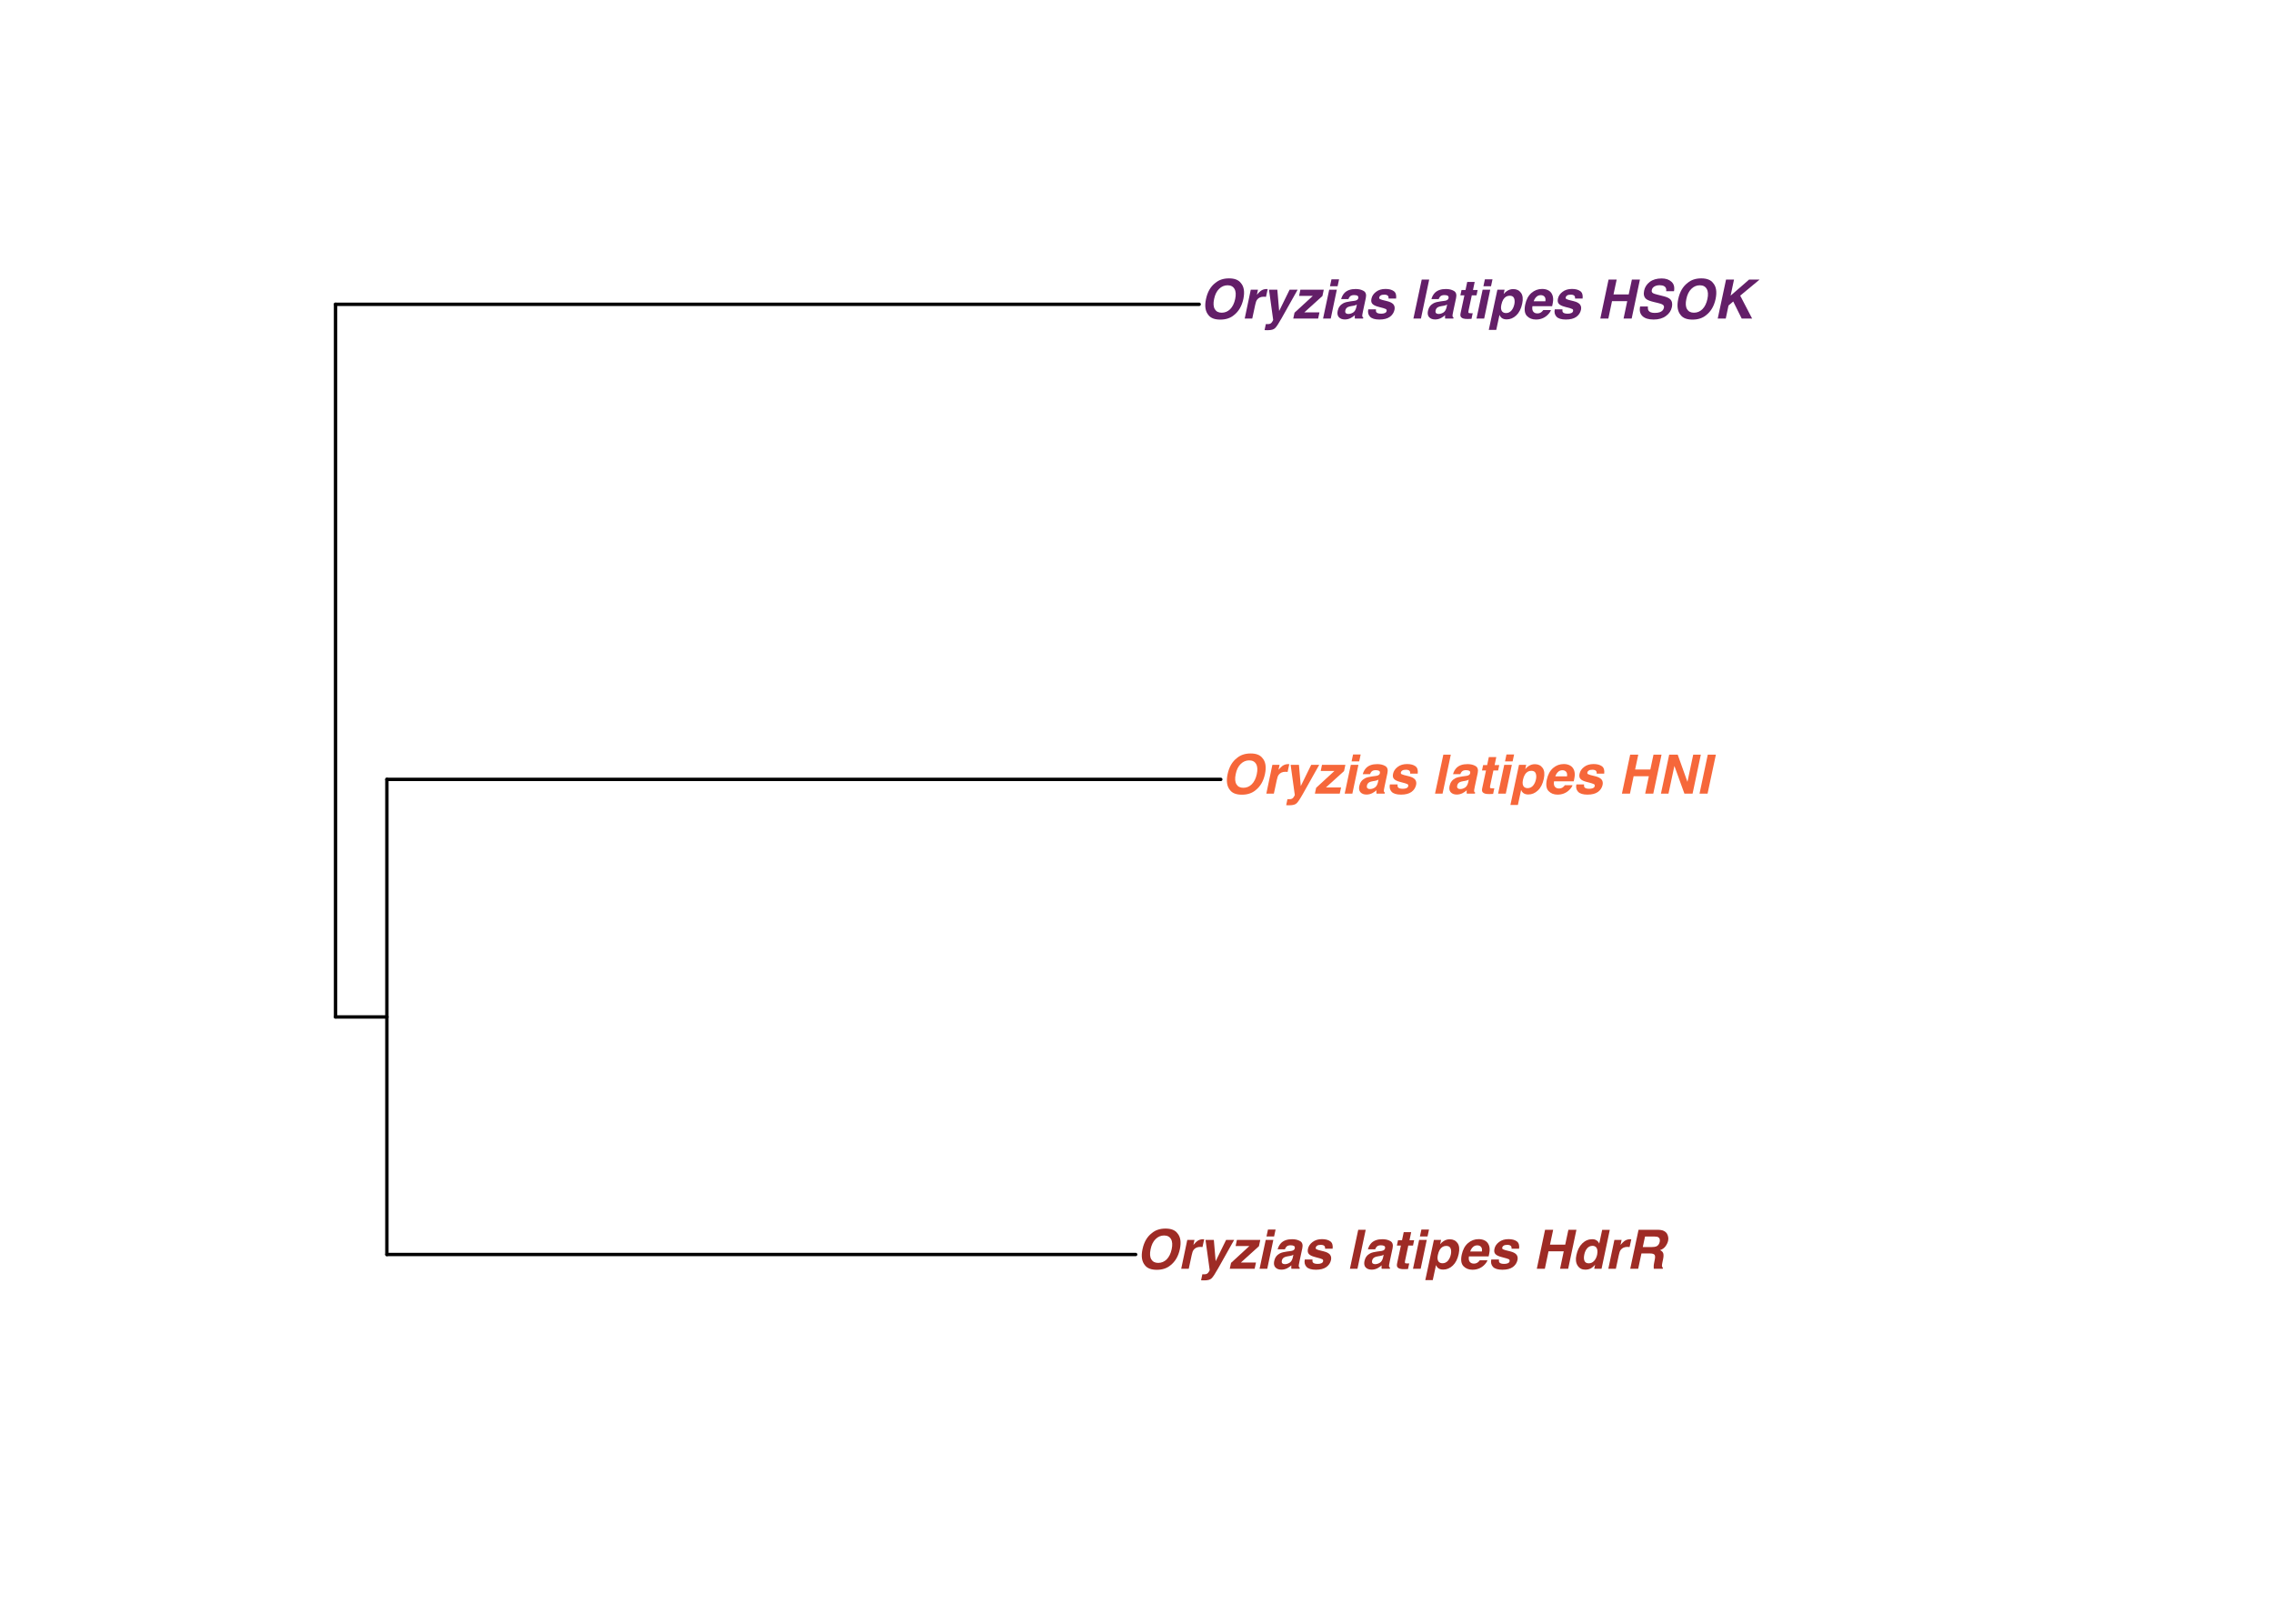
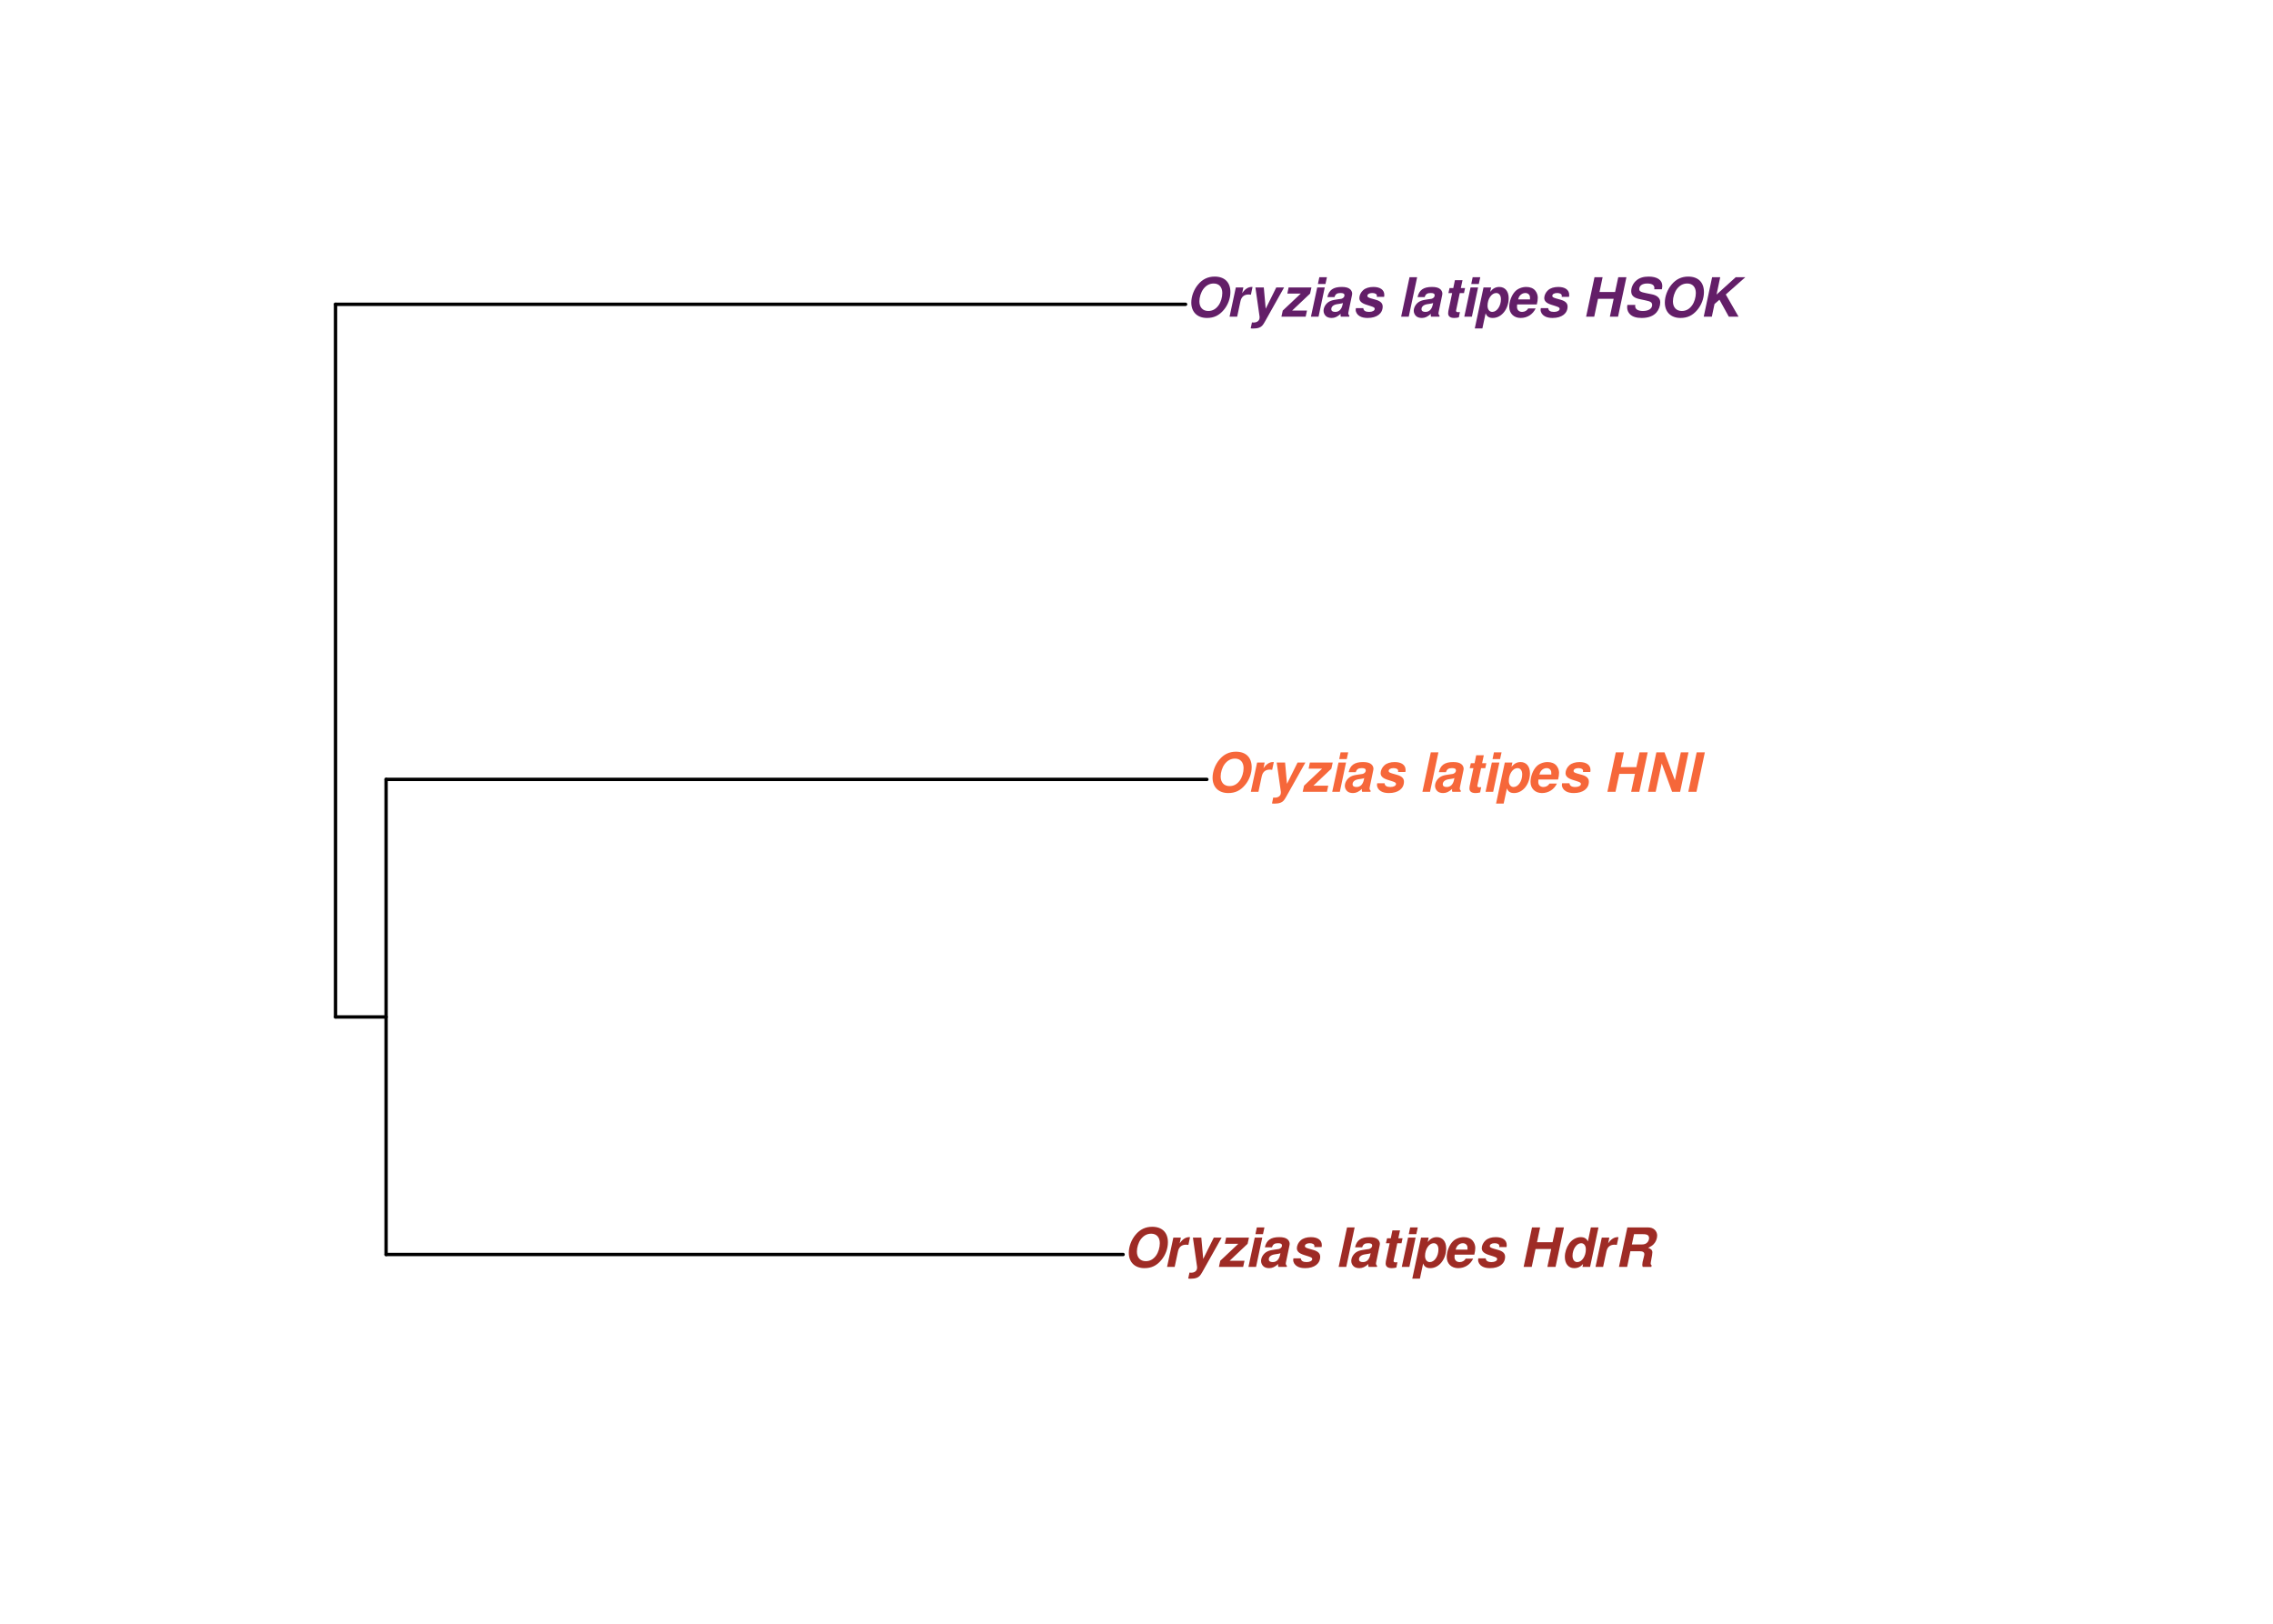
<svg xmlns="http://www.w3.org/2000/svg" xmlns:xlink="http://www.w3.org/1999/xlink" width="504pt" height="360pt" viewBox="0 0 504 360" version="1.1">
  <defs>
    <g>
      <symbol overflow="visible" id="glyph0-0">
-         <path style="stroke:none;" d="M 0.906 0 L 0.906 -8.641 L 7.859 -8.641 L 7.859 0 Z M 6.781 -1.078 L 6.781 -7.562 L 1.984 -7.562 L 1.984 -1.078 Z M 6.781 -1.078 " />
+         <path style="stroke:none;" d="" />
      </symbol>
      <symbol overflow="visible" id="glyph0-1">
-         <path style="stroke:none;" d="M 7.984 -4.328 C 8.191 -5.297 8.141 -6.047 7.828 -6.578 C 7.523 -7.109 7.016 -7.375 6.297 -7.375 C 5.586 -7.375 4.961 -7.109 4.422 -6.578 C 3.879 -6.055 3.508 -5.305 3.312 -4.328 C 3.102 -3.359 3.156 -2.609 3.469 -2.078 C 3.781 -1.555 4.289 -1.297 5 -1.297 C 5.719 -1.297 6.344 -1.555 6.875 -2.078 C 7.406 -2.609 7.773 -3.359 7.984 -4.328 Z M 7.719 -0.766 C 6.926 -0.098 5.914 0.234 4.688 0.234 C 3.445 0.234 2.57 -0.098 2.062 -0.766 C 1.363 -1.586 1.18 -2.773 1.516 -4.328 C 1.848 -5.91 2.535 -7.098 3.578 -7.891 C 4.367 -8.566 5.383 -8.906 6.625 -8.906 C 7.852 -8.906 8.723 -8.566 9.234 -7.891 C 9.941 -7.098 10.129 -5.91 9.797 -4.328 C 9.461 -2.773 8.77 -1.586 7.719 -0.766 Z M 7.719 -0.766 " />
+         <path style="stroke:none;" d="M 6.453 -8.891 C 4.969 -8.891 3.75 -8.312 2.766 -7.125 C 1.844 -6.031 1.266 -4.516 1.266 -3.125 C 1.266 -1.031 2.609 0.281 4.734 0.281 C 6.281 0.281 7.422 -0.266 8.453 -1.484 C 9.391 -2.578 9.938 -4.047 9.938 -5.453 C 9.938 -7.625 8.656 -8.891 6.453 -8.891 Z M 6.234 -7.359 C 7.422 -7.359 8.141 -6.562 8.141 -5.25 C 8.141 -4.297 7.828 -3.234 7.312 -2.516 C 6.703 -1.672 5.953 -1.266 5.031 -1.266 C 3.812 -1.266 3.062 -2.078 3.062 -3.391 C 3.062 -4.312 3.391 -5.375 3.922 -6.109 C 4.531 -6.922 5.297 -7.359 6.234 -7.359 Z M 6.234 -7.359 " />
      </symbol>
      <symbol overflow="visible" id="glyph0-2">
-         <path style="stroke:none;" d="M 5.859 -6.531 L 5.484 -4.812 C 5.391 -4.82 5.301 -4.828 5.219 -4.828 C 5.133 -4.836 5.066 -4.844 5.016 -4.844 C 4.348 -4.844 3.848 -4.625 3.516 -4.188 C 3.336 -3.945 3.195 -3.566 3.094 -3.047 L 2.438 0 L 0.766 0 L 2.109 -6.391 L 3.703 -6.391 L 3.469 -5.281 C 3.82 -5.695 4.109 -5.984 4.328 -6.141 C 4.703 -6.41 5.141 -6.547 5.641 -6.547 C 5.672 -6.547 5.695 -6.539 5.719 -6.531 C 5.738 -6.531 5.785 -6.531 5.859 -6.531 Z M 5.859 -6.531 " />
+         <path style="stroke:none;" d="M 2.141 -6.484 L 0.75 0 L 2.438 0 L 3.172 -3.438 C 3.391 -4.422 3.984 -4.922 4.984 -4.922 C 5.156 -4.922 5.266 -4.906 5.484 -4.875 L 5.844 -6.578 C 5.75 -6.594 5.719 -6.594 5.641 -6.594 C 4.859 -6.594 4.109 -6.078 3.547 -5.203 L 3.812 -6.484 Z M 2.141 -6.484 " />
      </symbol>
      <symbol overflow="visible" id="glyph0-3">
-         <path style="stroke:none;" d="M 0.781 1.219 L 0.984 1.234 C 1.141 1.242 1.297 1.238 1.453 1.219 C 1.609 1.195 1.742 1.148 1.859 1.078 C 1.973 1.016 2.094 0.879 2.219 0.672 C 2.352 0.461 2.414 0.332 2.406 0.281 L 1.484 -6.391 L 3.328 -6.391 L 3.734 -1.672 L 6.047 -6.391 L 7.828 -6.391 L 4.297 -0.109 C 3.617 1.109 3.125 1.859 2.812 2.141 C 2.508 2.43 1.988 2.578 1.25 2.578 C 1.102 2.578 0.984 2.578 0.891 2.578 C 0.797 2.578 0.664 2.57 0.5 2.562 Z M 0.781 1.219 " />
+         <path style="stroke:none;" d="M 6.109 -6.484 L 3.766 -1.766 L 3.344 -6.484 L 1.484 -6.484 L 2.406 0 L 2.406 0.188 C 2.406 0.859 1.891 1.297 1.062 1.297 C 0.906 1.297 0.859 1.297 0.719 1.266 L 0.438 2.578 C 0.594 2.609 0.734 2.625 0.969 2.625 C 1.516 2.625 1.953 2.562 2.328 2.422 C 2.844 2.219 3.109 1.953 3.547 1.172 L 7.844 -6.484 Z M 6.109 -6.484 " />
      </symbol>
      <symbol overflow="visible" id="glyph0-4">
-         <path style="stroke:none;" d="M 1.484 -5.031 L 1.766 -6.391 L 6.953 -6.391 L 6.656 -5 L 2.641 -1.375 L 6 -1.375 L 5.703 0 L 0.188 0 L 0.469 -1.297 L 4.531 -5.031 Z M 1.484 -5.031 " />
+         <path style="stroke:none;" d="M 6.906 -6.484 L 1.844 -6.484 L 1.562 -5.125 L 4.547 -5.125 L 0.547 -1.359 L 0.25 0 L 5.625 0 L 5.922 -1.359 L 2.625 -1.359 L 6.609 -5.125 Z M 6.906 -6.484 " />
      </symbol>
      <symbol overflow="visible" id="glyph0-5">
-         <path style="stroke:none;" d="M 4.016 -7.156 L 2.328 -7.156 L 2.656 -8.688 L 4.344 -8.688 Z M 2.156 -6.391 L 3.844 -6.391 L 2.5 0 L 0.797 0 Z M 2.156 -6.391 " />
+         <path style="stroke:none;" d="M 3.859 -6.484 L 2.188 -6.484 L 0.797 0 L 2.484 0 Z M 4.344 -8.75 L 2.656 -8.75 L 2.344 -7.25 L 4.016 -7.25 Z M 4.344 -8.75 " />
      </symbol>
      <symbol overflow="visible" id="glyph0-6">
-         <path style="stroke:none;" d="M 4.953 -3.109 C 4.836 -3.035 4.723 -2.977 4.609 -2.938 C 4.492 -2.906 4.336 -2.867 4.141 -2.828 L 3.75 -2.766 C 3.383 -2.703 3.113 -2.625 2.938 -2.531 C 2.656 -2.375 2.477 -2.141 2.406 -1.828 C 2.344 -1.535 2.375 -1.328 2.5 -1.203 C 2.633 -1.078 2.816 -1.016 3.047 -1.016 C 3.41 -1.016 3.766 -1.117 4.109 -1.328 C 4.453 -1.535 4.691 -1.922 4.828 -2.484 Z M 4.109 -3.891 C 4.43 -3.922 4.664 -3.969 4.812 -4.031 C 5.062 -4.133 5.211 -4.289 5.266 -4.5 C 5.316 -4.77 5.258 -4.953 5.094 -5.047 C 4.938 -5.148 4.688 -5.203 4.344 -5.203 C 3.945 -5.203 3.645 -5.102 3.438 -4.906 C 3.289 -4.758 3.172 -4.562 3.078 -4.312 L 1.469 -4.312 C 1.625 -4.875 1.879 -5.336 2.234 -5.703 C 2.797 -6.266 3.613 -6.547 4.688 -6.547 C 5.383 -6.547 5.973 -6.406 6.453 -6.125 C 6.941 -5.844 7.102 -5.316 6.938 -4.547 L 6.312 -1.625 C 6.27 -1.414 6.223 -1.172 6.172 -0.891 C 6.141 -0.672 6.141 -0.52 6.172 -0.438 C 6.211 -0.363 6.281 -0.301 6.375 -0.25 L 6.328 0 L 4.516 0 C 4.492 -0.125 4.484 -0.242 4.484 -0.359 C 4.484 -0.473 4.492 -0.602 4.516 -0.75 C 4.234 -0.5 3.926 -0.285 3.594 -0.109 C 3.188 0.098 2.754 0.203 2.297 0.203 C 1.723 0.203 1.281 0.035 0.969 -0.297 C 0.664 -0.629 0.578 -1.098 0.703 -1.703 C 0.867 -2.484 1.289 -3.051 1.969 -3.406 C 2.344 -3.594 2.863 -3.727 3.531 -3.812 Z M 4.109 -3.891 " />
+         <path style="stroke:none;" d="M 6.328 -0.203 C 6.141 -0.406 6.078 -0.562 6.078 -0.75 C 6.078 -0.812 6.078 -0.906 6.109 -1 L 6.859 -4.594 C 6.906 -4.812 6.938 -4.984 6.938 -5.141 C 6.938 -5.484 6.734 -5.906 6.438 -6.125 C 6.062 -6.438 5.484 -6.594 4.625 -6.594 C 2.75 -6.594 1.781 -5.906 1.438 -4.344 L 3.016 -4.344 C 3.219 -5 3.578 -5.25 4.359 -5.25 C 4.969 -5.25 5.234 -5.094 5.234 -4.734 C 5.234 -4.469 5.062 -4.219 4.828 -4.094 C 4.578 -3.953 4.578 -3.953 3.719 -3.844 L 3.031 -3.734 C 2.453 -3.641 2 -3.469 1.625 -3.203 C 1 -2.75 0.594 -2.016 0.594 -1.297 C 0.594 -0.844 0.812 -0.391 1.156 -0.094 C 1.469 0.156 1.875 0.281 2.406 0.281 C 3.078 0.281 3.672 0.016 4.391 -0.641 C 4.359 -0.469 4.359 -0.406 4.359 -0.328 C 4.359 -0.203 4.375 -0.125 4.438 0 L 6.281 0 Z M 4.797 -2.609 C 4.578 -1.625 4.016 -1.062 3.188 -1.062 C 2.609 -1.062 2.312 -1.266 2.312 -1.672 C 2.312 -2.234 2.766 -2.625 3.547 -2.766 L 4.141 -2.859 L 4.328 -2.891 C 4.453 -2.922 4.531 -2.922 4.578 -2.938 C 4.719 -2.969 4.75 -2.969 4.891 -3.062 Z M 4.797 -2.609 " />
      </symbol>
      <symbol overflow="visible" id="glyph0-7">
-         <path style="stroke:none;" d="M 2.516 -2.047 C 2.484 -1.742 2.516 -1.531 2.609 -1.406 C 2.766 -1.188 3.125 -1.078 3.688 -1.078 C 4.008 -1.078 4.273 -1.125 4.484 -1.219 C 4.703 -1.312 4.832 -1.457 4.875 -1.656 C 4.914 -1.844 4.867 -1.988 4.734 -2.094 C 4.598 -2.188 4.051 -2.352 3.094 -2.594 C 2.414 -2.77 1.957 -2.992 1.719 -3.266 C 1.477 -3.523 1.41 -3.906 1.516 -4.406 C 1.641 -5 1.977 -5.504 2.531 -5.922 C 3.082 -6.348 3.781 -6.562 4.625 -6.562 C 5.414 -6.562 6.031 -6.398 6.469 -6.078 C 6.906 -5.766 7.078 -5.219 6.984 -4.438 L 5.312 -4.438 C 5.332 -4.656 5.305 -4.828 5.234 -4.953 C 5.098 -5.18 4.812 -5.297 4.375 -5.297 C 4.008 -5.297 3.738 -5.238 3.562 -5.125 C 3.383 -5.008 3.281 -4.875 3.25 -4.719 C 3.207 -4.531 3.258 -4.395 3.406 -4.312 C 3.551 -4.219 4.098 -4.062 5.047 -3.844 C 5.672 -3.688 6.117 -3.453 6.391 -3.141 C 6.648 -2.816 6.727 -2.414 6.625 -1.938 C 6.488 -1.301 6.145 -0.781 5.594 -0.375 C 5.039 0.02 4.27 0.219 3.281 0.219 C 2.281 0.219 1.582 0.004 1.188 -0.422 C 0.801 -0.848 0.676 -1.391 0.812 -2.047 Z M 2.516 -2.047 " />
+         <path style="stroke:none;" d="M 7.016 -4.391 C 7.062 -4.609 7.062 -4.703 7.062 -4.844 C 7.062 -5.938 6.156 -6.594 4.641 -6.594 C 3.703 -6.594 2.891 -6.344 2.375 -5.875 C 1.859 -5.422 1.531 -4.734 1.531 -4.141 C 1.531 -3.453 2.016 -3 3.078 -2.656 L 4.016 -2.359 C 4.781 -2.109 4.938 -2 4.938 -1.734 C 4.938 -1.344 4.422 -1.062 3.688 -1.062 C 2.875 -1.062 2.453 -1.344 2.406 -1.891 L 0.766 -1.891 C 0.734 -1.719 0.719 -1.625 0.719 -1.531 C 0.719 -0.984 1.062 -0.422 1.594 -0.125 C 2.062 0.156 2.625 0.281 3.375 0.281 C 5.406 0.281 6.703 -0.703 6.703 -2.25 C 6.703 -2.969 6.234 -3.438 5.25 -3.734 L 4.094 -4.062 C 3.484 -4.25 3.312 -4.375 3.312 -4.609 C 3.312 -4.984 3.734 -5.25 4.375 -5.25 C 5.031 -5.25 5.422 -5.016 5.422 -4.625 C 5.422 -4.547 5.406 -4.5 5.391 -4.391 Z M 7.016 -4.391 " />
      </symbol>
      <symbol overflow="visible" id="glyph0-8">
        <path style="stroke:none;" d="" />
      </symbol>
      <symbol overflow="visible" id="glyph0-9">
-         <path style="stroke:none;" d="M 2.484 0 L 0.812 0 L 2.656 -8.641 L 4.312 -8.641 Z M 2.484 0 " />
+         <path style="stroke:none;" d="M 4.344 -8.75 L 2.656 -8.75 L 0.797 0 L 2.484 0 Z M 4.344 -8.75 " />
      </symbol>
      <symbol overflow="visible" id="glyph0-10">
-         <path style="stroke:none;" d="M 1.219 -5.141 L 1.469 -6.328 L 2.359 -6.328 L 2.734 -8.109 L 4.391 -8.109 L 4.016 -6.328 L 5.047 -6.328 L 4.797 -5.141 L 3.75 -5.141 L 3.031 -1.766 C 2.977 -1.504 2.977 -1.336 3.031 -1.266 C 3.082 -1.203 3.281 -1.172 3.625 -1.172 C 3.676 -1.172 3.727 -1.172 3.781 -1.172 C 3.844 -1.18 3.898 -1.188 3.953 -1.188 L 3.688 0.062 L 2.891 0.094 C 2.098 0.113 1.586 -0.023 1.359 -0.328 C 1.211 -0.516 1.18 -0.805 1.266 -1.203 L 2.109 -5.141 Z M 1.219 -5.141 " />
+         <path style="stroke:none;" d="M 4.969 -6.344 L 4.031 -6.344 L 4.406 -8.094 L 2.719 -8.094 L 2.359 -6.344 L 1.531 -6.344 L 1.281 -5.234 L 2.109 -5.234 L 1.266 -1.25 C 1.234 -1.078 1.219 -0.906 1.219 -0.75 C 1.219 -0.078 1.688 0.281 2.562 0.281 C 2.969 0.281 3.25 0.234 3.594 0.141 L 3.828 -1.031 C 3.656 -1.016 3.562 -1 3.438 -1 C 3.141 -1 2.969 -1.109 2.969 -1.297 C 2.969 -1.344 3 -1.5 3.047 -1.703 L 3.797 -5.234 L 4.734 -5.234 Z M 4.969 -6.344 " />
      </symbol>
      <symbol overflow="visible" id="glyph0-11">
-         <path style="stroke:none;" d="M 4.828 -5.062 C 4.223 -5.062 3.742 -4.773 3.391 -4.203 C 3.211 -3.898 3.07 -3.516 2.969 -3.047 C 2.812 -2.305 2.898 -1.785 3.234 -1.484 C 3.43 -1.305 3.691 -1.219 4.016 -1.219 C 4.473 -1.219 4.863 -1.395 5.188 -1.75 C 5.508 -2.113 5.734 -2.594 5.859 -3.188 C 5.961 -3.688 5.941 -4.125 5.797 -4.5 C 5.648 -4.875 5.328 -5.062 4.828 -5.062 Z M 7.594 -3.281 C 7.352 -2.156 6.914 -1.297 6.281 -0.703 C 5.656 -0.109 4.945 0.188 4.156 0.188 C 3.645 0.188 3.25 0.055 2.969 -0.203 C 2.812 -0.336 2.676 -0.539 2.562 -0.812 L 1.844 2.516 L 0.188 2.516 L 2.094 -6.391 L 3.688 -6.391 L 3.484 -5.438 C 3.723 -5.719 3.961 -5.938 4.203 -6.094 C 4.629 -6.383 5.098 -6.531 5.609 -6.531 C 6.359 -6.531 6.93 -6.254 7.328 -5.703 C 7.734 -5.148 7.82 -4.344 7.594 -3.281 Z M 7.594 -3.281 " />
+         <path style="stroke:none;" d="M 3.75 -6.484 L 2.062 -6.484 L 0.125 2.609 L 1.812 2.609 L 2.531 -0.766 C 2.781 -0.047 3.281 0.281 4.125 0.281 C 6.062 0.281 7.641 -1.703 7.641 -4.109 C 7.641 -5.625 6.844 -6.594 5.562 -6.594 C 4.75 -6.594 4.094 -6.234 3.547 -5.516 Z M 4.875 -5.25 C 5.516 -5.25 5.922 -4.719 5.922 -3.875 C 5.922 -2.359 5.047 -1.062 4 -1.062 C 3.375 -1.062 2.953 -1.609 2.953 -2.422 C 2.953 -3.938 3.844 -5.25 4.875 -5.25 Z M 4.875 -5.25 " />
      </symbol>
      <symbol overflow="visible" id="glyph0-12">
-         <path style="stroke:none;" d="M 2.812 -3.828 L 5.406 -3.828 C 5.477 -4.273 5.414 -4.613 5.219 -4.844 C 5.02 -5.07 4.742 -5.188 4.391 -5.188 C 4.004 -5.188 3.68 -5.062 3.422 -4.812 C 3.16 -4.57 2.957 -4.242 2.812 -3.828 Z M 6.922 -5.312 C 7.086 -4.938 7.156 -4.5 7.125 -4 C 7.102 -3.707 7.031 -3.285 6.906 -2.734 L 2.531 -2.734 C 2.426 -2.086 2.535 -1.641 2.859 -1.391 C 3.047 -1.223 3.305 -1.141 3.641 -1.141 C 3.984 -1.141 4.281 -1.238 4.531 -1.438 C 4.664 -1.539 4.801 -1.688 4.938 -1.875 L 6.641 -1.875 C 6.516 -1.5 6.238 -1.113 5.812 -0.719 C 5.125 -0.094 4.289 0.219 3.312 0.219 C 2.5 0.219 1.836 -0.039 1.328 -0.562 C 0.816 -1.094 0.688 -1.945 0.938 -3.125 C 1.176 -4.227 1.633 -5.078 2.312 -5.672 C 3 -6.266 3.789 -6.562 4.688 -6.562 C 5.219 -6.562 5.676 -6.457 6.062 -6.25 C 6.445 -6.051 6.734 -5.738 6.922 -5.312 Z M 6.922 -5.312 " />
+         <path style="stroke:none;" d="M 6.875 -2.719 C 7.016 -3.25 7.094 -3.75 7.094 -4.219 C 7.094 -4.766 6.891 -5.328 6.547 -5.766 C 6.125 -6.297 5.422 -6.594 4.547 -6.594 C 3.609 -6.594 2.656 -6.219 2.094 -5.625 C 1.312 -4.828 0.766 -3.422 0.766 -2.203 C 0.766 -0.734 1.781 0.281 3.297 0.281 C 4.75 0.281 5.969 -0.484 6.625 -1.828 L 4.969 -1.828 C 4.734 -1.375 4.203 -1.062 3.625 -1.062 C 2.938 -1.062 2.484 -1.5 2.484 -2.172 C 2.484 -2.297 2.5 -2.406 2.516 -2.719 Z M 2.734 -3.828 C 2.844 -4.219 2.938 -4.438 3.094 -4.625 C 3.391 -5.016 3.859 -5.25 4.328 -5.25 C 4.891 -5.25 5.297 -4.906 5.359 -4.391 C 5.375 -4.266 5.375 -4.266 5.375 -3.828 Z M 2.734 -3.828 " />
      </symbol>
      <symbol overflow="visible" id="glyph0-13">
-         <path style="stroke:none;" d="M 0.906 0 L 2.734 -8.641 L 4.531 -8.641 L 3.828 -5.344 L 7.203 -5.344 L 7.906 -8.641 L 9.688 -8.641 L 7.859 0 L 6.062 0 L 6.875 -3.859 L 3.5 -3.859 L 2.688 0 Z M 0.906 0 " />
+         <path style="stroke:none;" d="M 6.922 -3.969 L 6.078 0 L 7.891 0 L 9.75 -8.75 L 7.938 -8.75 L 7.234 -5.469 L 3.781 -5.469 L 4.469 -8.75 L 2.672 -8.75 L 0.812 0 L 2.609 0 L 3.453 -3.969 Z M 6.922 -3.969 " />
      </symbol>
      <symbol overflow="visible" id="glyph0-14">
-         <path style="stroke:none;" d="M 6.078 -5.578 L 6.734 -8.625 L 8.422 -8.625 L 6.594 0 L 4.969 0 L 5.156 -0.891 C 4.832 -0.504 4.5 -0.223 4.156 -0.047 C 3.82 0.117 3.426 0.203 2.969 0.203 C 2.227 0.203 1.664 -0.098 1.281 -0.703 C 0.895 -1.305 0.805 -2.082 1.016 -3.031 C 1.242 -4.125 1.676 -4.984 2.312 -5.609 C 2.945 -6.234 3.688 -6.547 4.531 -6.547 C 4.914 -6.547 5.238 -6.457 5.5 -6.281 C 5.758 -6.113 5.953 -5.879 6.078 -5.578 Z M 5.609 -3.094 C 5.766 -3.875 5.688 -4.438 5.375 -4.781 C 5.164 -4.977 4.906 -5.078 4.594 -5.078 C 4.102 -5.078 3.703 -4.891 3.391 -4.516 C 3.086 -4.148 2.879 -3.695 2.766 -3.156 C 2.641 -2.562 2.656 -2.086 2.812 -1.734 C 2.969 -1.379 3.281 -1.203 3.75 -1.203 C 4.219 -1.203 4.613 -1.379 4.938 -1.734 C 5.258 -2.086 5.484 -2.539 5.609 -3.094 Z M 5.609 -3.094 " />
+         <path style="stroke:none;" d="M 4.859 0 L 6.547 0 L 8.406 -8.75 L 6.719 -8.75 L 6.062 -5.641 C 5.781 -6.281 5.281 -6.594 4.469 -6.594 C 3.484 -6.594 2.516 -6.031 1.891 -5.141 C 1.297 -4.281 0.953 -3.203 0.953 -2.219 C 0.953 -0.703 1.75 0.281 3.016 0.281 C 3.828 0.281 4.453 -0.016 5 -0.656 Z M 4.562 -5.25 C 5.203 -5.25 5.609 -4.719 5.609 -3.875 C 5.609 -2.359 4.734 -1.062 3.703 -1.062 C 3.062 -1.062 2.656 -1.609 2.656 -2.469 C 2.656 -3.922 3.562 -5.25 4.562 -5.25 Z M 4.562 -5.25 " />
      </symbol>
      <symbol overflow="visible" id="glyph0-15">
-         <path style="stroke:none;" d="M 4.234 -7.141 L 3.734 -4.812 L 5.781 -4.812 C 6.188 -4.812 6.504 -4.859 6.734 -4.953 C 7.117 -5.117 7.367 -5.445 7.484 -5.938 C 7.586 -6.457 7.484 -6.805 7.172 -6.984 C 7.004 -7.086 6.723 -7.141 6.328 -7.141 Z M 9.078 -7.812 C 9.211 -7.594 9.305 -7.348 9.359 -7.078 C 9.422 -6.816 9.414 -6.516 9.344 -6.172 C 9.25 -5.766 9.055 -5.363 8.766 -4.969 C 8.473 -4.57 8.07 -4.289 7.562 -4.125 C 7.926 -3.969 8.16 -3.738 8.266 -3.438 C 8.367 -3.145 8.359 -2.695 8.234 -2.094 L 8.109 -1.516 C 8.023 -1.117 7.984 -0.848 7.984 -0.703 C 7.984 -0.484 8.055 -0.32 8.203 -0.219 L 8.156 0 L 6.172 0 C 6.16 -0.188 6.156 -0.344 6.156 -0.469 C 6.156 -0.707 6.18 -0.953 6.234 -1.203 L 6.391 -2.016 C 6.504 -2.566 6.484 -2.93 6.328 -3.109 C 6.172 -3.297 5.828 -3.391 5.297 -3.391 L 3.438 -3.391 L 2.719 0 L 0.953 0 L 2.797 -8.641 L 7.031 -8.641 C 7.625 -8.629 8.066 -8.551 8.359 -8.406 C 8.66 -8.27 8.898 -8.07 9.078 -7.812 Z M 9.078 -7.812 " />
+         <path style="stroke:none;" d="M 3.484 -3.469 L 5.562 -3.469 C 6.234 -3.469 6.578 -3.25 6.578 -2.812 C 6.578 -2.656 6.547 -2.516 6.438 -2.078 C 6.203 -1.266 6.125 -0.797 6.125 -0.484 C 6.125 -0.344 6.141 -0.219 6.219 0 L 8.125 0 L 8.203 -0.328 C 8.047 -0.438 7.984 -0.562 7.984 -0.734 C 7.984 -0.812 7.984 -0.922 8.016 -1.047 C 8.297 -2.516 8.359 -2.938 8.359 -3.234 C 8.359 -3.703 8.047 -4.016 7.422 -4.219 C 8.047 -4.531 8.359 -4.734 8.656 -5.047 C 9.125 -5.516 9.422 -6.281 9.422 -6.953 C 9.422 -7.406 9.234 -7.875 8.906 -8.203 C 8.516 -8.578 8.047 -8.75 7.344 -8.75 L 2.812 -8.75 L 0.953 0 L 2.766 0 Z M 3.812 -4.969 L 4.297 -7.25 L 6.312 -7.25 C 6.859 -7.25 7.141 -7.172 7.375 -7 C 7.531 -6.844 7.625 -6.641 7.625 -6.406 C 7.625 -6.078 7.5 -5.703 7.266 -5.453 C 6.953 -5.109 6.594 -4.969 5.984 -4.969 Z M 3.812 -4.969 " />
      </symbol>
      <symbol overflow="visible" id="glyph0-16">
-         <path style="stroke:none;" d="M 2.719 -8.641 L 4.609 -8.641 L 6.766 -2.609 L 8.047 -8.641 L 9.734 -8.641 L 7.906 0 L 6.094 0 L 3.875 -6.141 L 2.562 0 L 0.891 0 Z M 2.719 -8.641 " />
+         <path style="stroke:none;" d="M 9.797 -8.75 L 8.094 -8.75 L 6.781 -2.562 L 4.469 -8.75 L 2.672 -8.75 L 0.812 0 L 2.516 0 L 3.859 -6.281 L 6.156 0 L 7.938 0 Z M 9.797 -8.75 " />
      </symbol>
      <symbol overflow="visible" id="glyph0-17">
-         <path style="stroke:none;" d="M 2.562 0 L 0.781 0 L 2.609 -8.641 L 4.406 -8.641 Z M 2.562 0 " />
+         <path style="stroke:none;" d="M 4.422 -8.75 L 2.609 -8.75 L 0.75 0 L 2.562 0 Z M 4.422 -8.75 " />
      </symbol>
      <symbol overflow="visible" id="glyph0-18">
-         <path style="stroke:none;" d="M 2.781 -2.672 C 2.758 -2.273 2.805 -1.977 2.922 -1.781 C 3.141 -1.426 3.602 -1.25 4.312 -1.25 C 4.738 -1.25 5.094 -1.297 5.375 -1.391 C 5.914 -1.566 6.238 -1.898 6.344 -2.391 C 6.406 -2.672 6.328 -2.891 6.109 -3.047 C 5.898 -3.203 5.535 -3.336 5.016 -3.453 L 4.156 -3.656 C 3.289 -3.863 2.711 -4.086 2.422 -4.328 C 1.93 -4.723 1.773 -5.344 1.953 -6.188 C 2.117 -6.969 2.535 -7.613 3.203 -8.125 C 3.879 -8.633 4.758 -8.891 5.844 -8.891 C 6.758 -8.891 7.484 -8.645 8.016 -8.156 C 8.555 -7.676 8.742 -6.977 8.578 -6.062 L 6.844 -6.062 C 6.926 -6.582 6.781 -6.953 6.406 -7.172 C 6.156 -7.316 5.82 -7.391 5.406 -7.391 C 4.945 -7.391 4.555 -7.297 4.234 -7.109 C 3.91 -6.922 3.719 -6.66 3.656 -6.328 C 3.582 -6.016 3.672 -5.781 3.922 -5.625 C 4.066 -5.531 4.414 -5.414 4.969 -5.281 L 6.375 -4.922 C 6.988 -4.766 7.438 -4.555 7.719 -4.297 C 8.145 -3.891 8.273 -3.301 8.109 -2.531 C 7.941 -1.738 7.5 -1.082 6.781 -0.562 C 6.07 -0.039 5.164 0.219 4.062 0.219 C 2.938 0.219 2.109 -0.035 1.578 -0.547 C 1.047 -1.055 0.875 -1.766 1.062 -2.672 Z M 2.781 -2.672 " />
+         <path style="stroke:none;" d="M 8.609 -6.078 C 8.672 -6.422 8.703 -6.594 8.703 -6.828 C 8.703 -8.125 7.578 -8.891 5.672 -8.891 C 4.516 -8.891 3.594 -8.609 2.922 -8 C 2.234 -7.422 1.812 -6.516 1.812 -5.656 C 1.812 -4.672 2.406 -4.141 3.844 -3.859 L 5.016 -3.609 C 6.109 -3.391 6.453 -3.156 6.453 -2.594 C 6.453 -1.781 5.656 -1.266 4.406 -1.266 C 3.312 -1.266 2.688 -1.656 2.688 -2.344 C 2.688 -2.406 2.703 -2.516 2.719 -2.609 L 0.953 -2.609 C 0.922 -2.375 0.906 -2.25 0.906 -2.094 C 0.906 -1.453 1.156 -0.906 1.578 -0.5 C 2.156 0.031 2.969 0.281 4.141 0.281 C 5.609 0.281 6.719 -0.141 7.422 -0.953 C 7.922 -1.516 8.25 -2.391 8.25 -3.188 C 8.25 -4.109 7.578 -4.734 6.359 -4.969 L 5.047 -5.234 C 3.922 -5.453 3.594 -5.656 3.594 -6.109 C 3.594 -6.875 4.266 -7.359 5.359 -7.359 C 6.391 -7.359 6.953 -7.016 6.953 -6.359 C 6.953 -6.297 6.938 -6.188 6.922 -6.078 Z M 8.609 -6.078 " />
      </symbol>
      <symbol overflow="visible" id="glyph0-19">
-         <path style="stroke:none;" d="M 2.781 -8.641 L 4.547 -8.641 L 3.797 -5.078 L 7.891 -8.641 L 10.219 -8.641 L 5.922 -5.078 L 8.562 0 L 6.25 0 L 4.375 -3.781 L 3.328 -2.891 L 2.719 0 L 0.938 0 Z M 2.781 -8.641 " />
+         <path style="stroke:none;" d="M 3.281 -2.812 L 4.375 -3.766 L 6.453 0 L 8.609 0 L 5.781 -4.922 L 10.109 -8.75 L 7.984 -8.75 L 3.734 -4.906 L 4.547 -8.75 L 2.75 -8.75 L 0.891 0 L 2.688 0 Z M 3.281 -2.812 " />
      </symbol>
    </g>
  </defs>
-   <g id="surface1712">
+   <g id="surface2639">
    <rect x="0" y="0" width="504" height="360" style="fill:rgb(100%,100%,100%);fill-opacity:1;stroke:none;" />
-     <path style="fill:none;stroke-width:0.75;stroke-linecap:round;stroke-linejoin:round;stroke:rgb(0%,0%,0%);stroke-opacity:1;stroke-miterlimit:10;" d="M 74.398 225.465 L 85.785 225.465 " />
-     <path style="fill:none;stroke-width:0.75;stroke-linecap:round;stroke-linejoin:round;stroke:rgb(0%,0%,0%);stroke-opacity:1;stroke-miterlimit:10;" d="M 85.785 278.133 L 251.816 278.133 " />
-     <path style="fill:none;stroke-width:0.75;stroke-linecap:round;stroke-linejoin:round;stroke:rgb(0%,0%,0%);stroke-opacity:1;stroke-miterlimit:10;" d="M 85.785 172.801 L 270.688 172.801 " />
-     <path style="fill:none;stroke-width:0.75;stroke-linecap:round;stroke-linejoin:round;stroke:rgb(0%,0%,0%);stroke-opacity:1;stroke-miterlimit:10;" d="M 74.398 67.465 L 265.895 67.465 " />
+     <path style="fill:none;stroke-width:0.75;stroke-linecap:round;stroke-linejoin:round;stroke:rgb(0%,0%,0%);stroke-opacity:1;stroke-miterlimit:10;" d="M 74.398 225.465 L 85.609 225.465 " />
+     <path style="fill:none;stroke-width:0.75;stroke-linecap:round;stroke-linejoin:round;stroke:rgb(0%,0%,0%);stroke-opacity:1;stroke-miterlimit:10;" d="M 85.609 278.133 L 249.027 278.133 " />
+     <path style="fill:none;stroke-width:0.75;stroke-linecap:round;stroke-linejoin:round;stroke:rgb(0%,0%,0%);stroke-opacity:1;stroke-miterlimit:10;" d="M 85.609 172.801 L 267.602 172.801 " />
+     <path style="fill:none;stroke-width:0.75;stroke-linecap:round;stroke-linejoin:round;stroke:rgb(0%,0%,0%);stroke-opacity:1;stroke-miterlimit:10;" d="M 74.398 67.465 L 262.883 67.465 " />
    <path style="fill:none;stroke-width:0.75;stroke-linecap:round;stroke-linejoin:round;stroke:rgb(0%,0%,0%);stroke-opacity:1;stroke-miterlimit:10;" d="M 74.398 225.465 L 74.398 67.465 " />
-     <path style="fill:none;stroke-width:0.75;stroke-linecap:round;stroke-linejoin:round;stroke:rgb(0%,0%,0%);stroke-opacity:1;stroke-miterlimit:10;" d="M 85.785 278.133 L 85.785 172.801 " />
+     <path style="fill:none;stroke-width:0.75;stroke-linecap:round;stroke-linejoin:round;stroke:rgb(0%,0%,0%);stroke-opacity:1;stroke-miterlimit:10;" d="M 85.609 278.133 L 85.609 172.801 " />
    <g style="fill:rgb(61.961%,16.863%,14.51%);fill-opacity:1;">
-       <use xlink:href="#glyph0-1" x="251.816" y="281.293" />
-       <use xlink:href="#glyph0-2" x="261.15" y="281.293" />
-       <use xlink:href="#glyph0-3" x="265.82" y="281.293" />
-       <use xlink:href="#glyph0-4" x="272.494" y="281.293" />
-       <use xlink:href="#glyph0-5" x="278.494" y="281.293" />
-       <use xlink:href="#glyph0-6" x="281.828" y="281.293" />
-       <use xlink:href="#glyph0-7" x="288.502" y="281.293" />
-       <use xlink:href="#glyph0-8" x="295.176" y="281.293" />
-       <use xlink:href="#glyph0-9" x="298.51" y="281.293" />
-       <use xlink:href="#glyph0-6" x="301.844" y="281.293" />
-       <use xlink:href="#glyph0-10" x="308.518" y="281.293" />
-       <use xlink:href="#glyph0-5" x="312.514" y="281.293" />
-       <use xlink:href="#glyph0-11" x="315.848" y="281.293" />
-       <use xlink:href="#glyph0-12" x="323.178" y="281.293" />
-       <use xlink:href="#glyph0-7" x="329.852" y="281.293" />
-       <use xlink:href="#glyph0-8" x="336.525" y="281.293" />
-       <use xlink:href="#glyph0-13" x="339.859" y="281.293" />
-       <use xlink:href="#glyph0-14" x="348.525" y="281.293" />
-       <use xlink:href="#glyph0-2" x="355.855" y="281.293" />
-       <use xlink:href="#glyph0-15" x="360.525" y="281.293" />
+       <use xlink:href="#glyph0-1" x="249.027" y="280.881" />
+       <use xlink:href="#glyph0-2" x="258.027" y="280.881" />
+       <use xlink:href="#glyph0-3" x="263.027" y="280.881" />
+       <use xlink:href="#glyph0-4" x="270.027" y="280.881" />
+       <use xlink:href="#glyph0-5" x="276.027" y="280.881" />
+       <use xlink:href="#glyph0-6" x="279.027" y="280.881" />
+       <use xlink:href="#glyph0-7" x="286.027" y="280.881" />
+       <use xlink:href="#glyph0-8" x="293.027" y="280.881" />
+       <use xlink:href="#glyph0-9" x="296.027" y="280.881" />
+       <use xlink:href="#glyph0-6" x="299.027" y="280.881" />
+       <use xlink:href="#glyph0-10" x="306.027" y="280.881" />
+       <use xlink:href="#glyph0-5" x="310.027" y="280.881" />
+       <use xlink:href="#glyph0-11" x="313.027" y="280.881" />
+       <use xlink:href="#glyph0-12" x="320.027" y="280.881" />
+       <use xlink:href="#glyph0-7" x="327.027" y="280.881" />
+       <use xlink:href="#glyph0-8" x="334.027" y="280.881" />
+       <use xlink:href="#glyph0-13" x="337.027" y="280.881" />
+       <use xlink:href="#glyph0-14" x="346.027" y="280.881" />
+       <use xlink:href="#glyph0-2" x="353.027" y="280.881" />
+       <use xlink:href="#glyph0-15" x="358.027" y="280.881" />
    </g>
    <g style="fill:rgb(96.471%,40.392%,22.745%);fill-opacity:1;">
-       <use xlink:href="#glyph0-1" x="270.688" y="175.957" />
-       <use xlink:href="#glyph0-2" x="280.021" y="175.957" />
-       <use xlink:href="#glyph0-3" x="284.691" y="175.957" />
-       <use xlink:href="#glyph0-4" x="291.365" y="175.957" />
-       <use xlink:href="#glyph0-5" x="297.365" y="175.957" />
-       <use xlink:href="#glyph0-6" x="300.699" y="175.957" />
-       <use xlink:href="#glyph0-7" x="307.373" y="175.957" />
-       <use xlink:href="#glyph0-8" x="314.047" y="175.957" />
-       <use xlink:href="#glyph0-9" x="317.381" y="175.957" />
-       <use xlink:href="#glyph0-6" x="320.715" y="175.957" />
-       <use xlink:href="#glyph0-10" x="327.389" y="175.957" />
-       <use xlink:href="#glyph0-5" x="331.385" y="175.957" />
-       <use xlink:href="#glyph0-11" x="334.719" y="175.957" />
-       <use xlink:href="#glyph0-12" x="342.049" y="175.957" />
-       <use xlink:href="#glyph0-7" x="348.723" y="175.957" />
-       <use xlink:href="#glyph0-8" x="355.396" y="175.957" />
-       <use xlink:href="#glyph0-13" x="358.73" y="175.957" />
-       <use xlink:href="#glyph0-16" x="367.396" y="175.957" />
-       <use xlink:href="#glyph0-17" x="376.062" y="175.957" />
+       <use xlink:href="#glyph0-1" x="267.602" y="175.549" />
+       <use xlink:href="#glyph0-2" x="276.602" y="175.549" />
+       <use xlink:href="#glyph0-3" x="281.602" y="175.549" />
+       <use xlink:href="#glyph0-4" x="288.602" y="175.549" />
+       <use xlink:href="#glyph0-5" x="294.602" y="175.549" />
+       <use xlink:href="#glyph0-6" x="297.602" y="175.549" />
+       <use xlink:href="#glyph0-7" x="304.602" y="175.549" />
+       <use xlink:href="#glyph0-8" x="311.602" y="175.549" />
+       <use xlink:href="#glyph0-9" x="314.602" y="175.549" />
+       <use xlink:href="#glyph0-6" x="317.602" y="175.549" />
+       <use xlink:href="#glyph0-10" x="324.602" y="175.549" />
+       <use xlink:href="#glyph0-5" x="328.602" y="175.549" />
+       <use xlink:href="#glyph0-11" x="331.602" y="175.549" />
+       <use xlink:href="#glyph0-12" x="338.602" y="175.549" />
+       <use xlink:href="#glyph0-7" x="345.602" y="175.549" />
+       <use xlink:href="#glyph0-8" x="352.602" y="175.549" />
+       <use xlink:href="#glyph0-13" x="355.602" y="175.549" />
+       <use xlink:href="#glyph0-16" x="364.602" y="175.549" />
+       <use xlink:href="#glyph0-17" x="373.602" y="175.549" />
    </g>
    <g style="fill:rgb(38.824%,11.765%,40.784%);fill-opacity:1;">
-       <use xlink:href="#glyph0-1" x="265.895" y="70.625" />
-       <use xlink:href="#glyph0-2" x="275.229" y="70.625" />
-       <use xlink:href="#glyph0-3" x="279.898" y="70.625" />
-       <use xlink:href="#glyph0-4" x="286.572" y="70.625" />
-       <use xlink:href="#glyph0-5" x="292.572" y="70.625" />
-       <use xlink:href="#glyph0-6" x="295.906" y="70.625" />
-       <use xlink:href="#glyph0-7" x="302.58" y="70.625" />
-       <use xlink:href="#glyph0-8" x="309.254" y="70.625" />
-       <use xlink:href="#glyph0-9" x="312.588" y="70.625" />
-       <use xlink:href="#glyph0-6" x="315.922" y="70.625" />
-       <use xlink:href="#glyph0-10" x="322.596" y="70.625" />
-       <use xlink:href="#glyph0-5" x="326.592" y="70.625" />
-       <use xlink:href="#glyph0-11" x="329.926" y="70.625" />
-       <use xlink:href="#glyph0-12" x="337.256" y="70.625" />
-       <use xlink:href="#glyph0-7" x="343.93" y="70.625" />
-       <use xlink:href="#glyph0-8" x="350.604" y="70.625" />
-       <use xlink:href="#glyph0-13" x="353.938" y="70.625" />
-       <use xlink:href="#glyph0-18" x="362.604" y="70.625" />
-       <use xlink:href="#glyph0-1" x="370.607" y="70.625" />
-       <use xlink:href="#glyph0-19" x="379.941" y="70.625" />
+       <use xlink:href="#glyph0-1" x="262.883" y="70.213" />
+       <use xlink:href="#glyph0-2" x="271.883" y="70.213" />
+       <use xlink:href="#glyph0-3" x="276.883" y="70.213" />
+       <use xlink:href="#glyph0-4" x="283.883" y="70.213" />
+       <use xlink:href="#glyph0-5" x="289.883" y="70.213" />
+       <use xlink:href="#glyph0-6" x="292.883" y="70.213" />
+       <use xlink:href="#glyph0-7" x="299.883" y="70.213" />
+       <use xlink:href="#glyph0-8" x="306.883" y="70.213" />
+       <use xlink:href="#glyph0-9" x="309.883" y="70.213" />
+       <use xlink:href="#glyph0-6" x="312.883" y="70.213" />
+       <use xlink:href="#glyph0-10" x="319.883" y="70.213" />
+       <use xlink:href="#glyph0-5" x="323.883" y="70.213" />
+       <use xlink:href="#glyph0-11" x="326.883" y="70.213" />
+       <use xlink:href="#glyph0-12" x="333.883" y="70.213" />
+       <use xlink:href="#glyph0-7" x="340.883" y="70.213" />
+       <use xlink:href="#glyph0-8" x="347.883" y="70.213" />
+       <use xlink:href="#glyph0-13" x="350.883" y="70.213" />
+       <use xlink:href="#glyph0-18" x="359.883" y="70.213" />
+       <use xlink:href="#glyph0-1" x="367.883" y="70.213" />
+       <use xlink:href="#glyph0-19" x="376.883" y="70.213" />
    </g>
  </g>
</svg>
